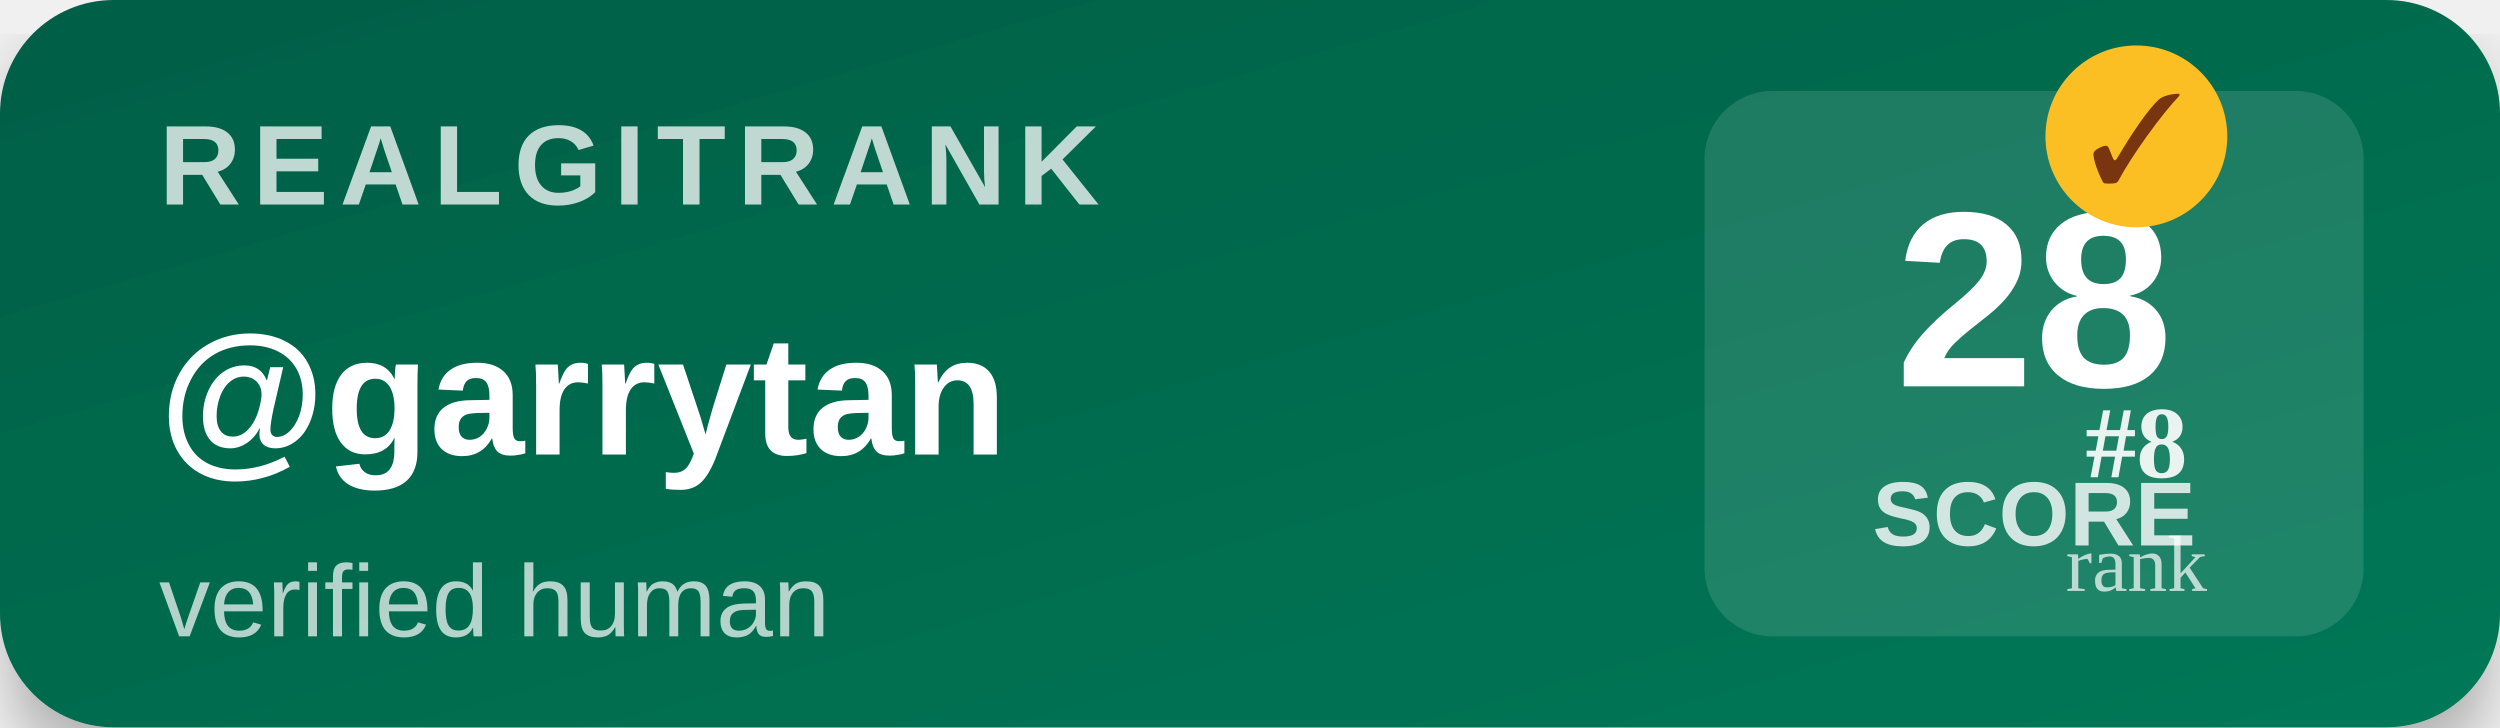
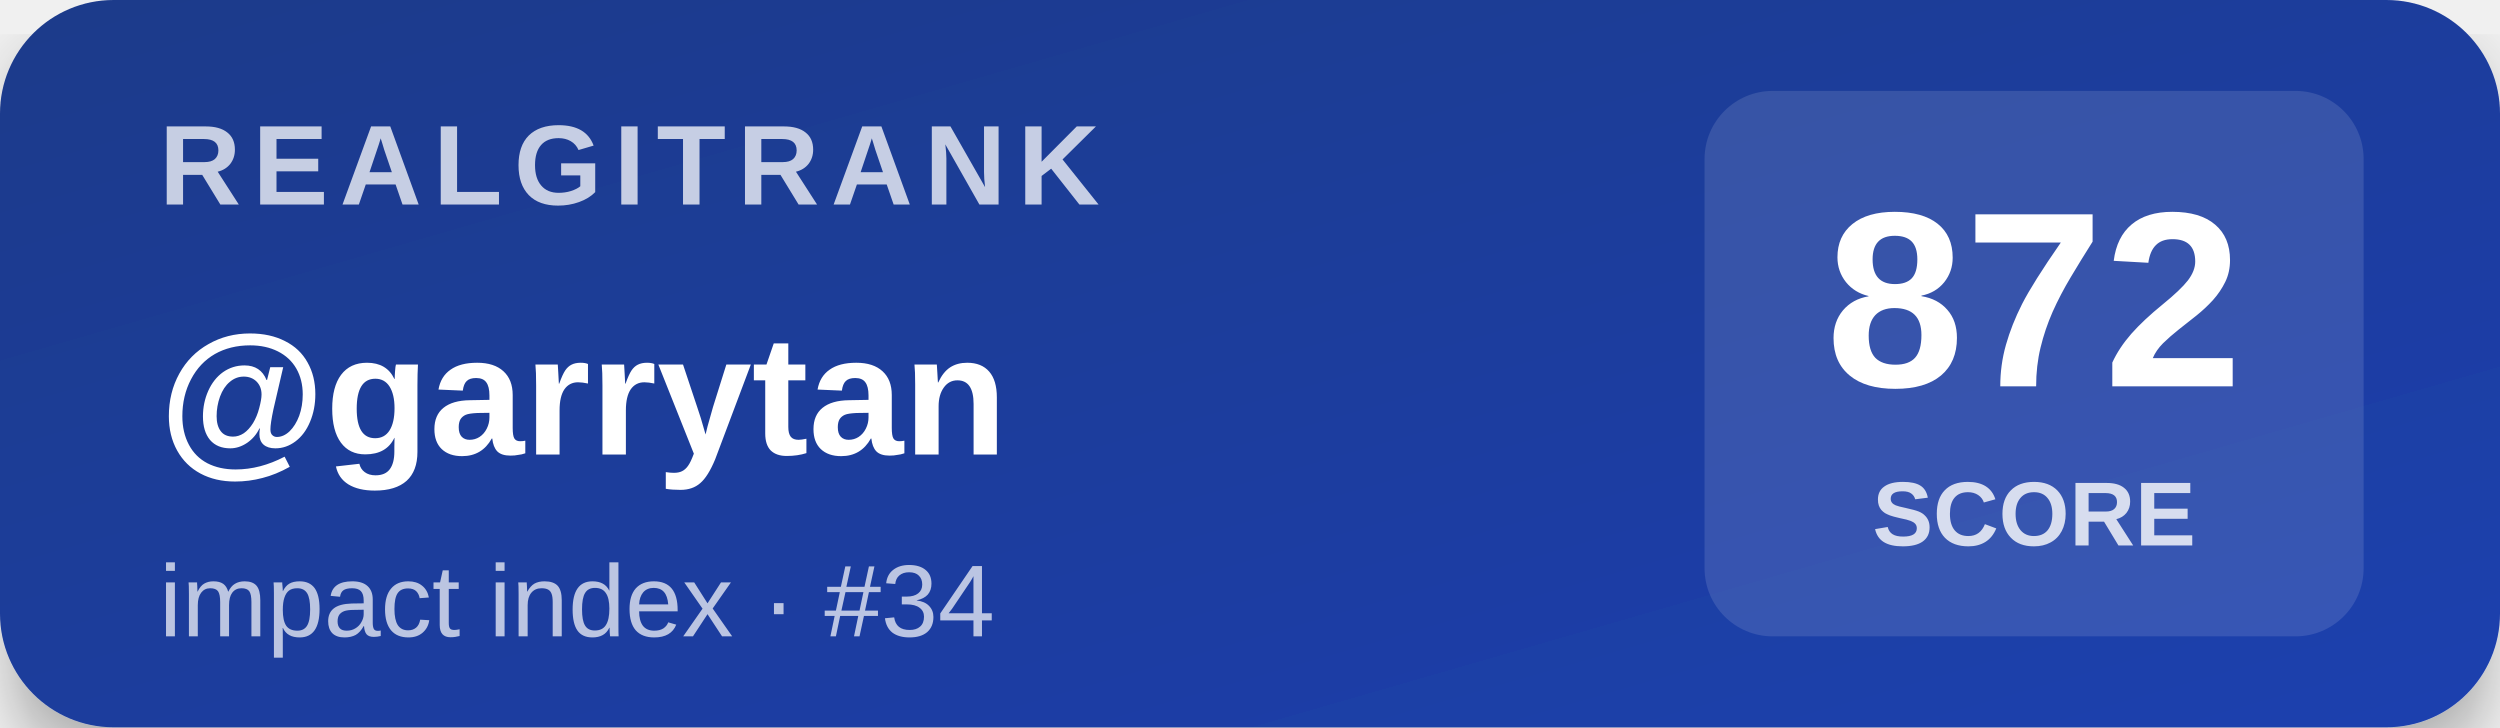
<svg xmlns="http://www.w3.org/2000/svg" width="220" height="64" viewBox="0 0 220 64">
  <defs>
    <linearGradient id="bg" x1="0" y1="0" x2="1" y2="1">
-       <stop offset="0%" stop-color="#065f46" />
-       <stop offset="100%" stop-color="#047857" />
+       <stop offset="0%" stop-color="#1e3a8a" />
+       <stop offset="100%" stop-color="#1e40af" />
    </linearGradient>
    <filter id="shadow">
      <feDropShadow dx="0" dy="3" stdDeviation="3" flood-opacity="0.3" />
    </filter>
  </defs>
  <rect width="220" height="64" rx="10" fill="url(#bg)" filter="url(#shadow)" />
  <text x="14" y="18" font-family="Segoe UI,Arial,sans-serif" font-size="10" font-weight="700" fill="#ffffff" opacity="0.75" letter-spacing="1">REALGITRANK</text>
  <text x="14" y="40" font-family="Segoe UI,Arial,sans-serif" font-size="15" font-weight="800" fill="#ffffff">@garrytan</text>
-   <text x="14" y="56" font-family="Segoe UI,Arial,sans-serif" font-size="9" fill="#ffffff" opacity="0.7">verified human</text>
+   <text x="14" y="56" font-family="Segoe UI,Arial,sans-serif" font-size="9" fill="#ffffff" opacity="0.7">impact index · #34</text>
  <rect x="150" y="8" width="58" height="48" rx="6" fill="#ffffff" opacity="0.12" />
-   <text x="179" y="34" text-anchor="middle" font-family="Segoe UI,Arial,sans-serif" font-size="22" font-weight="900" fill="#ffffff">28</text>
+   <text x="179" y="34" text-anchor="middle" font-family="Segoe UI,Arial,sans-serif" font-size="22" font-weight="900" fill="#ffffff">872</text>
  <text x="179" y="48" text-anchor="middle" font-family="Segoe UI,Arial,sans-serif" font-size="8" font-weight="600" fill="#ffffff" opacity="0.8">SCORE</text>
-   <g transform="translate(188,12)">
-     <circle r="8" fill="#fbbf24" />
-     <text y="4" text-anchor="middle" font-size="11" font-weight="900" fill="#78350f">✓</text>
-   </g>
-   <text x="188" y="42" text-anchor="middle" font-size="9" font-weight="700" fill="#ffffff" opacity="0.9">#8</text>
-   <text x="188" y="52" text-anchor="middle" font-size="7" fill="#ffffff" opacity="0.7">rank</text>
</svg>
